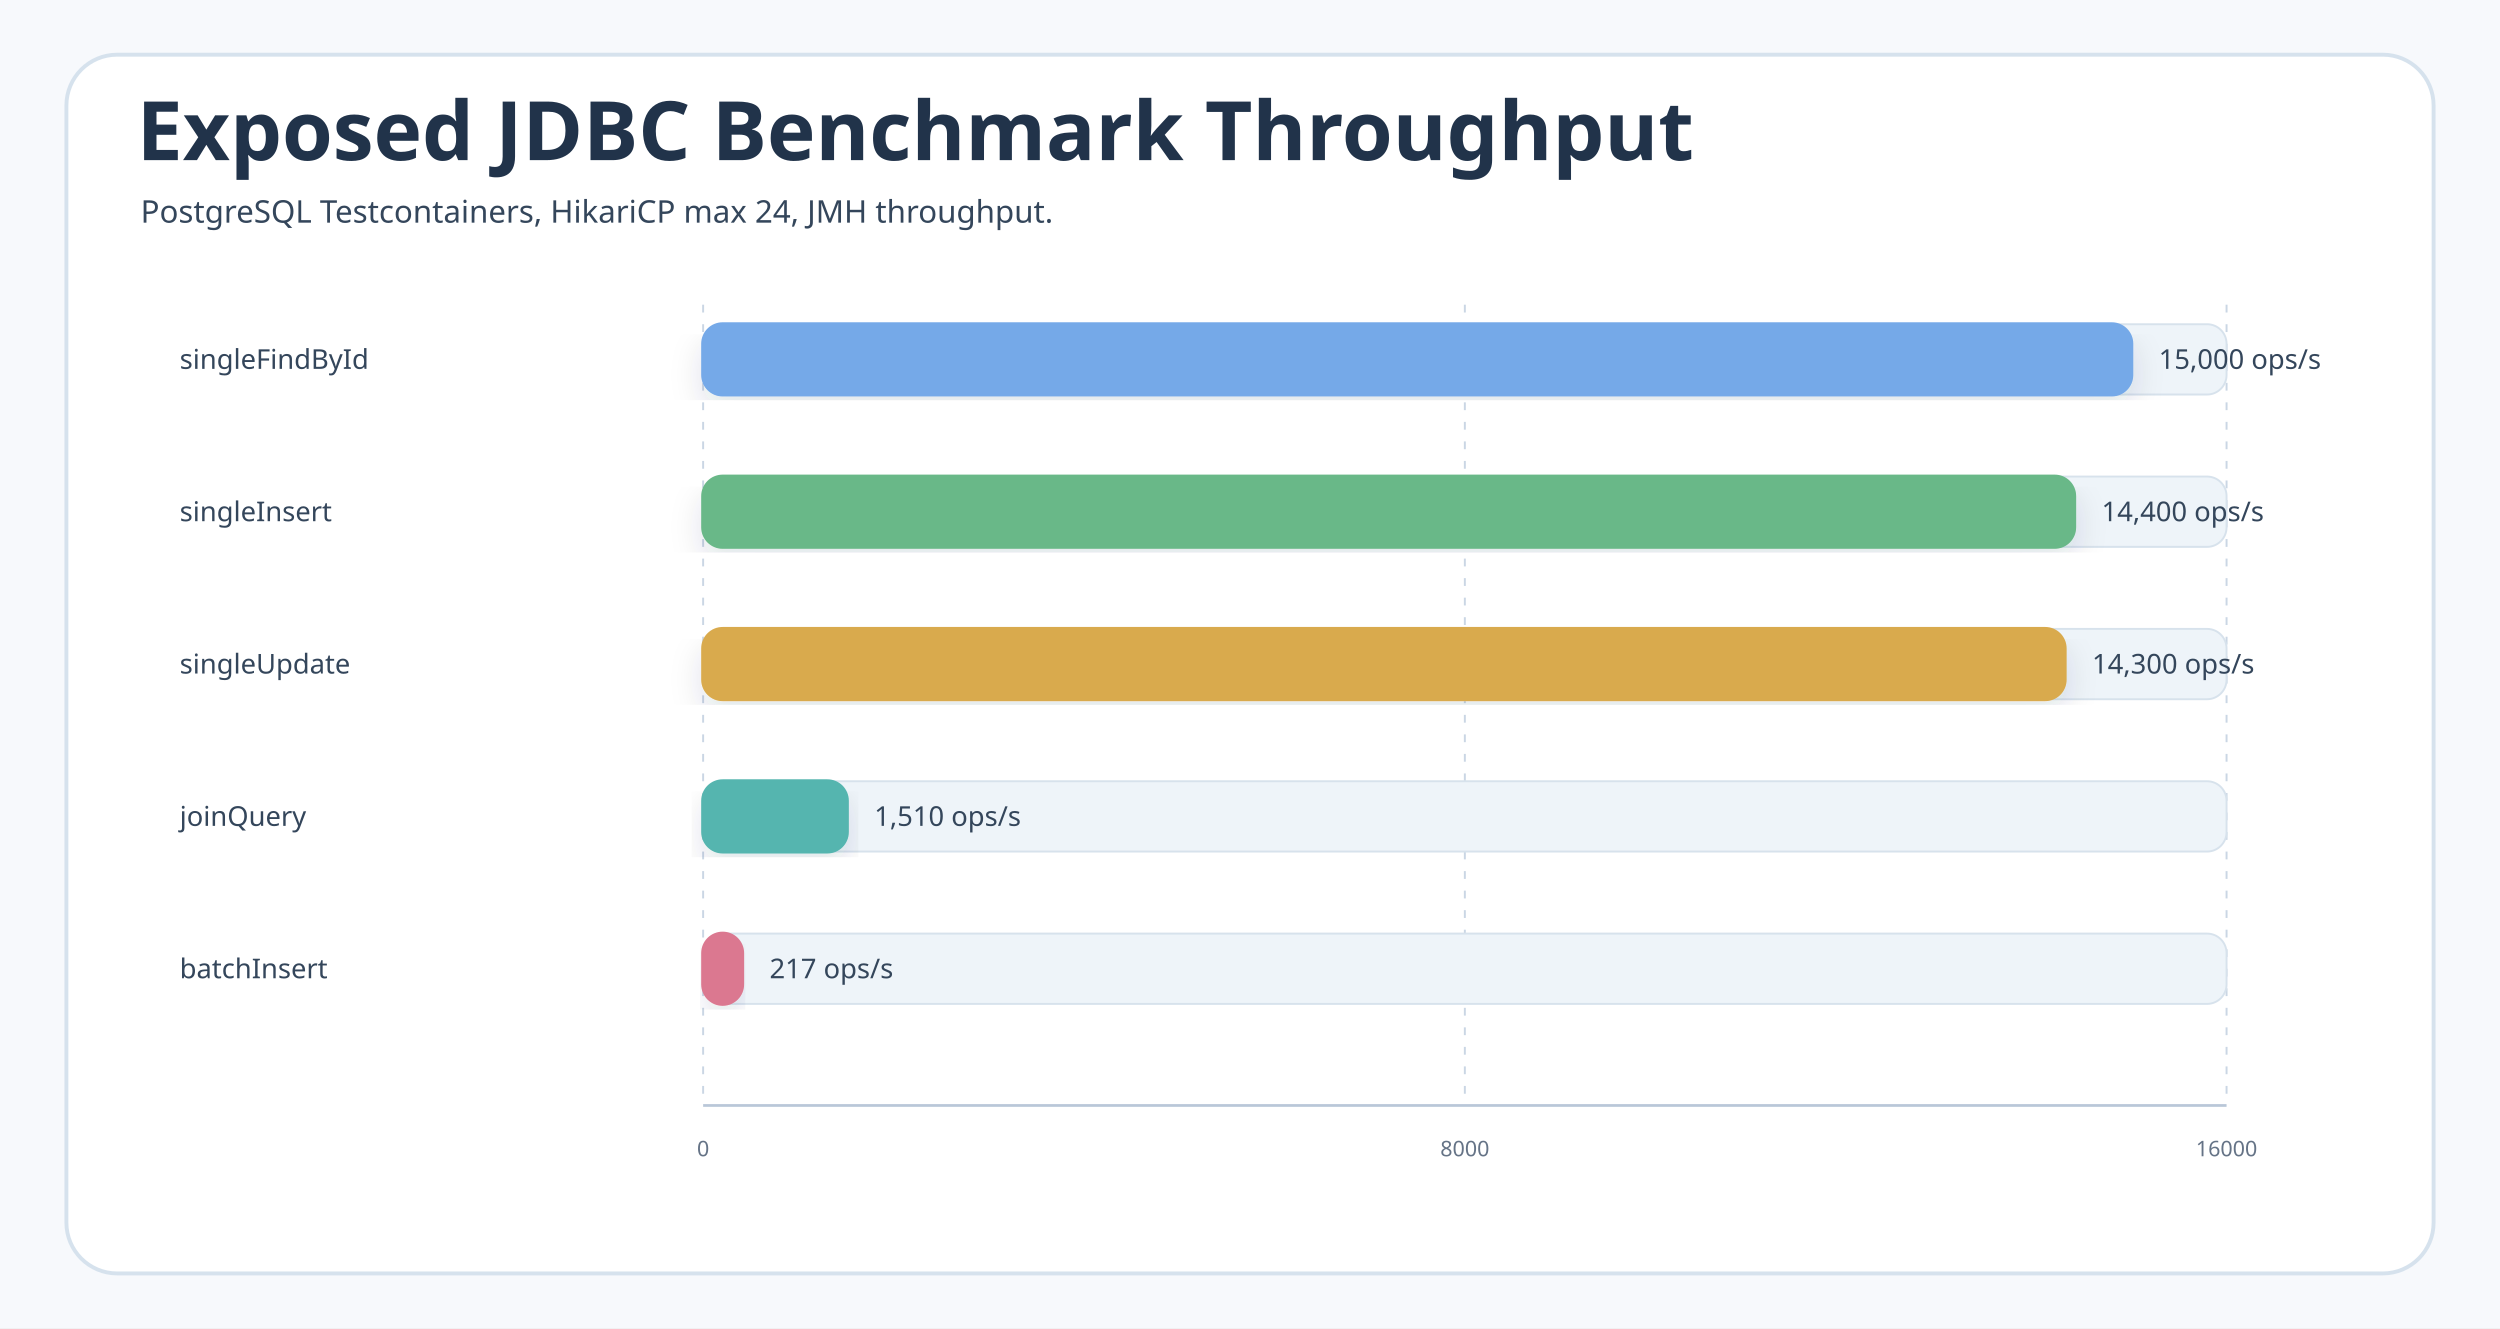
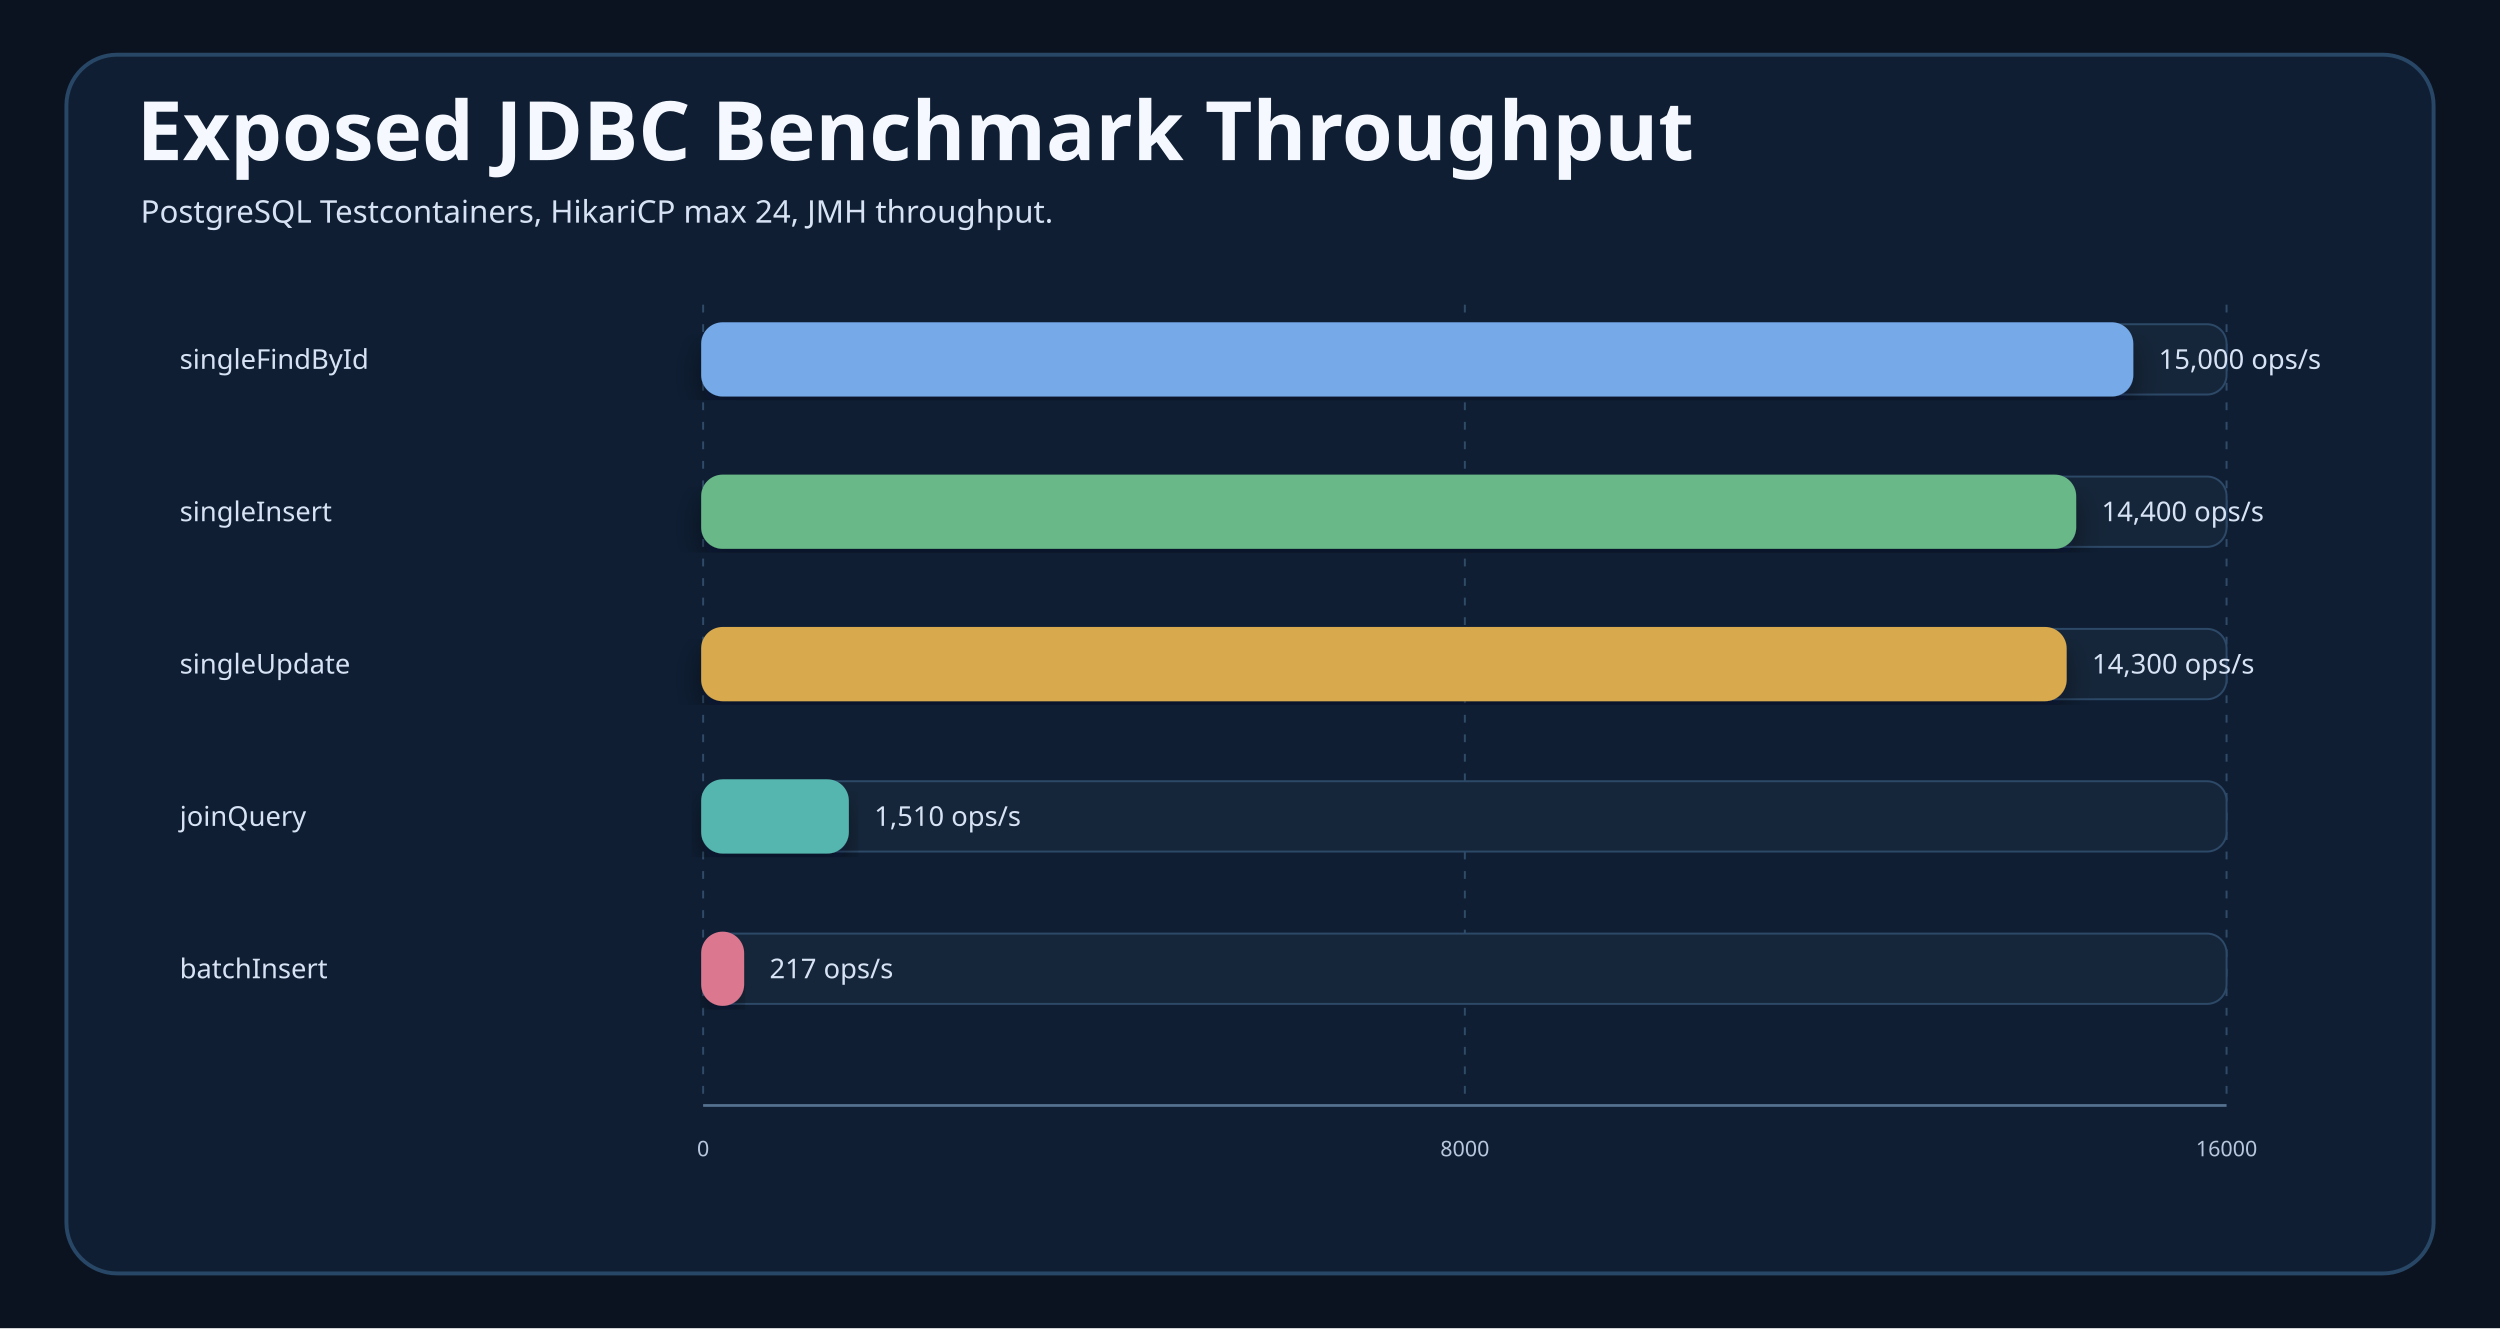
<svg xmlns="http://www.w3.org/2000/svg" width="1280" height="680" viewBox="0 0 1280 680" role="img">
  <defs>
    <filter id="shadow" x="-8%" y="-8%" width="116%" height="116%">
-       <feDropShadow dx="0" dy="8" stdDeviation="8" flood-color="#1D3148" flood-opacity="0.12" />
+       <feDropShadow dx="0" dy="8" stdDeviation="8" flood-color="#020617" flood-opacity="0.42" />
    </filter>
    <style>
-     .bg{fill:#F7F9FC}.frame{fill:#FFFFFF;stroke:#D6E2ED;stroke-width:2}
-     .title{font-family:"Architects Daughter";font-size:42px;fill:#21334A;font-weight:700}
-     .subtitle,.body,.small,.tiny,.axisLabel{font-family:"Comic Mono";fill:#34465B}
-     .subtitle{font-size:16px}.body{font-size:14px}.small{font-size:12px;fill:#657386}.tiny{font-size:11px;fill:#657386}
-     .label{font-family:"Architects Daughter";font-size:23px;fill:#21334A;font-weight:700}
+     .bg{fill:#0B1220}.frame{fill:#0F1E33;stroke:#284766;stroke-width:2}
+     .title{font-family:"Architects Daughter";font-size:42px;fill:#F5F9FF;font-weight:700}
+     .subtitle,.body,.small,.tiny,.axisLabel{font-family:"Comic Mono";fill:#D7E3F5}
+     .subtitle{font-size:16px}.body{font-size:14px}.small{font-size:12px;fill:#B8C7DD}.tiny{font-size:11px;fill:#B8C7DD}
+     .label{font-family:"Architects Daughter";font-size:23px;fill:#F5F9FF;font-weight:700}
    .card{filter:url(#shadow);stroke-width:2}
-     .axis{stroke:#B9C7D8;stroke-width:1.4}.grid{stroke:#CAD6E4;stroke-width:1;stroke-dasharray:4 6}
+     .axis{stroke:#55718F;stroke-width:1.4}.grid{stroke:#2F4B67;stroke-width:1;stroke-dasharray:4 6}
  </style>
  </defs>
  <rect class="bg" width="1280" height="680" />
  <rect class="frame" x="34" y="28" width="1212" height="624" rx="26" />
  <text class="title" x="70" y="82">Exposed JDBC Benchmark Throughput</text>
  <text class="subtitle" x="72" y="114">PostgreSQL Testcontainers, HikariCP max 24, JMH throughput.</text>
  <g>
    <line class="axis" x1="360" y1="566" x2="1140" y2="566" />
    <line class="grid" x1="360" y1="156" x2="360" y2="566" />
    <line class="grid" x1="750" y1="156" x2="750" y2="566" />
    <line class="grid" x1="1140" y1="156" x2="1140" y2="566" />
    <text class="body" x="92" y="184" dominant-baseline="middle">singleFindById</text>
-     <rect x="360" y="166" width="780" height="36" rx="10" fill="#EEF4F9" stroke="#D7E2EC" />
+     <rect x="360" y="166" width="780" height="36" rx="10" fill="#16263A" stroke="#2D4968" />
    <rect class="card" x="360" y="166" width="731.25" height="36" rx="10" fill="#75A9E8" stroke="#75A9E8" />
    <text class="body" x="1105.25" y="184" dominant-baseline="middle">15,000 ops/s</text>
    <text class="body" x="92" y="262" dominant-baseline="middle">singleInsert</text>
-     <rect x="360" y="244" width="780" height="36" rx="10" fill="#EEF4F9" stroke="#D7E2EC" />
+     <rect x="360" y="244" width="780" height="36" rx="10" fill="#16263A" stroke="#2D4968" />
    <rect class="card" x="360" y="244" width="702" height="36" rx="10" fill="#69B888" stroke="#69B888" />
    <text class="body" x="1076" y="262" dominant-baseline="middle">14,400 ops/s</text>
    <text class="body" x="92" y="340" dominant-baseline="middle">singleUpdate</text>
-     <rect x="360" y="322" width="780" height="36" rx="10" fill="#EEF4F9" stroke="#D7E2EC" />
+     <rect x="360" y="322" width="780" height="36" rx="10" fill="#16263A" stroke="#2D4968" />
    <rect class="card" x="360" y="322" width="697.125" height="36" rx="10" fill="#D9AA4D" stroke="#D9AA4D" />
    <text class="body" x="1071.125" y="340" dominant-baseline="middle">14,300 ops/s</text>
    <text class="body" x="92" y="418" dominant-baseline="middle">joinQuery</text>
-     <rect x="360" y="400" width="780" height="36" rx="10" fill="#EEF4F9" stroke="#D7E2EC" />
+     <rect x="360" y="400" width="780" height="36" rx="10" fill="#16263A" stroke="#2D4968" />
    <rect class="card" x="360" y="400" width="73.612" height="36" rx="10" fill="#55B5AF" stroke="#55B5AF" />
    <text class="body" x="447.613" y="418" dominant-baseline="middle">1,510 ops/s</text>
    <text class="body" x="92" y="496" dominant-baseline="middle">batchInsert</text>
-     <rect x="360" y="478" width="780" height="36" rx="10" fill="#EEF4F9" stroke="#D7E2EC" />
+     <rect x="360" y="478" width="780" height="36" rx="10" fill="#16263A" stroke="#2D4968" />
    <rect class="card" x="360" y="478" width="20" height="36" rx="10" fill="#DB7890" stroke="#DB7890" />
    <text class="body" x="394" y="496" dominant-baseline="middle">217 ops/s</text>
    <text class="tiny" x="360" y="592" text-anchor="middle">0</text>
    <text class="tiny" x="750" y="592" text-anchor="middle">8000</text>
    <text class="tiny" x="1140" y="592" text-anchor="middle">16000</text>
  </g>
</svg>
